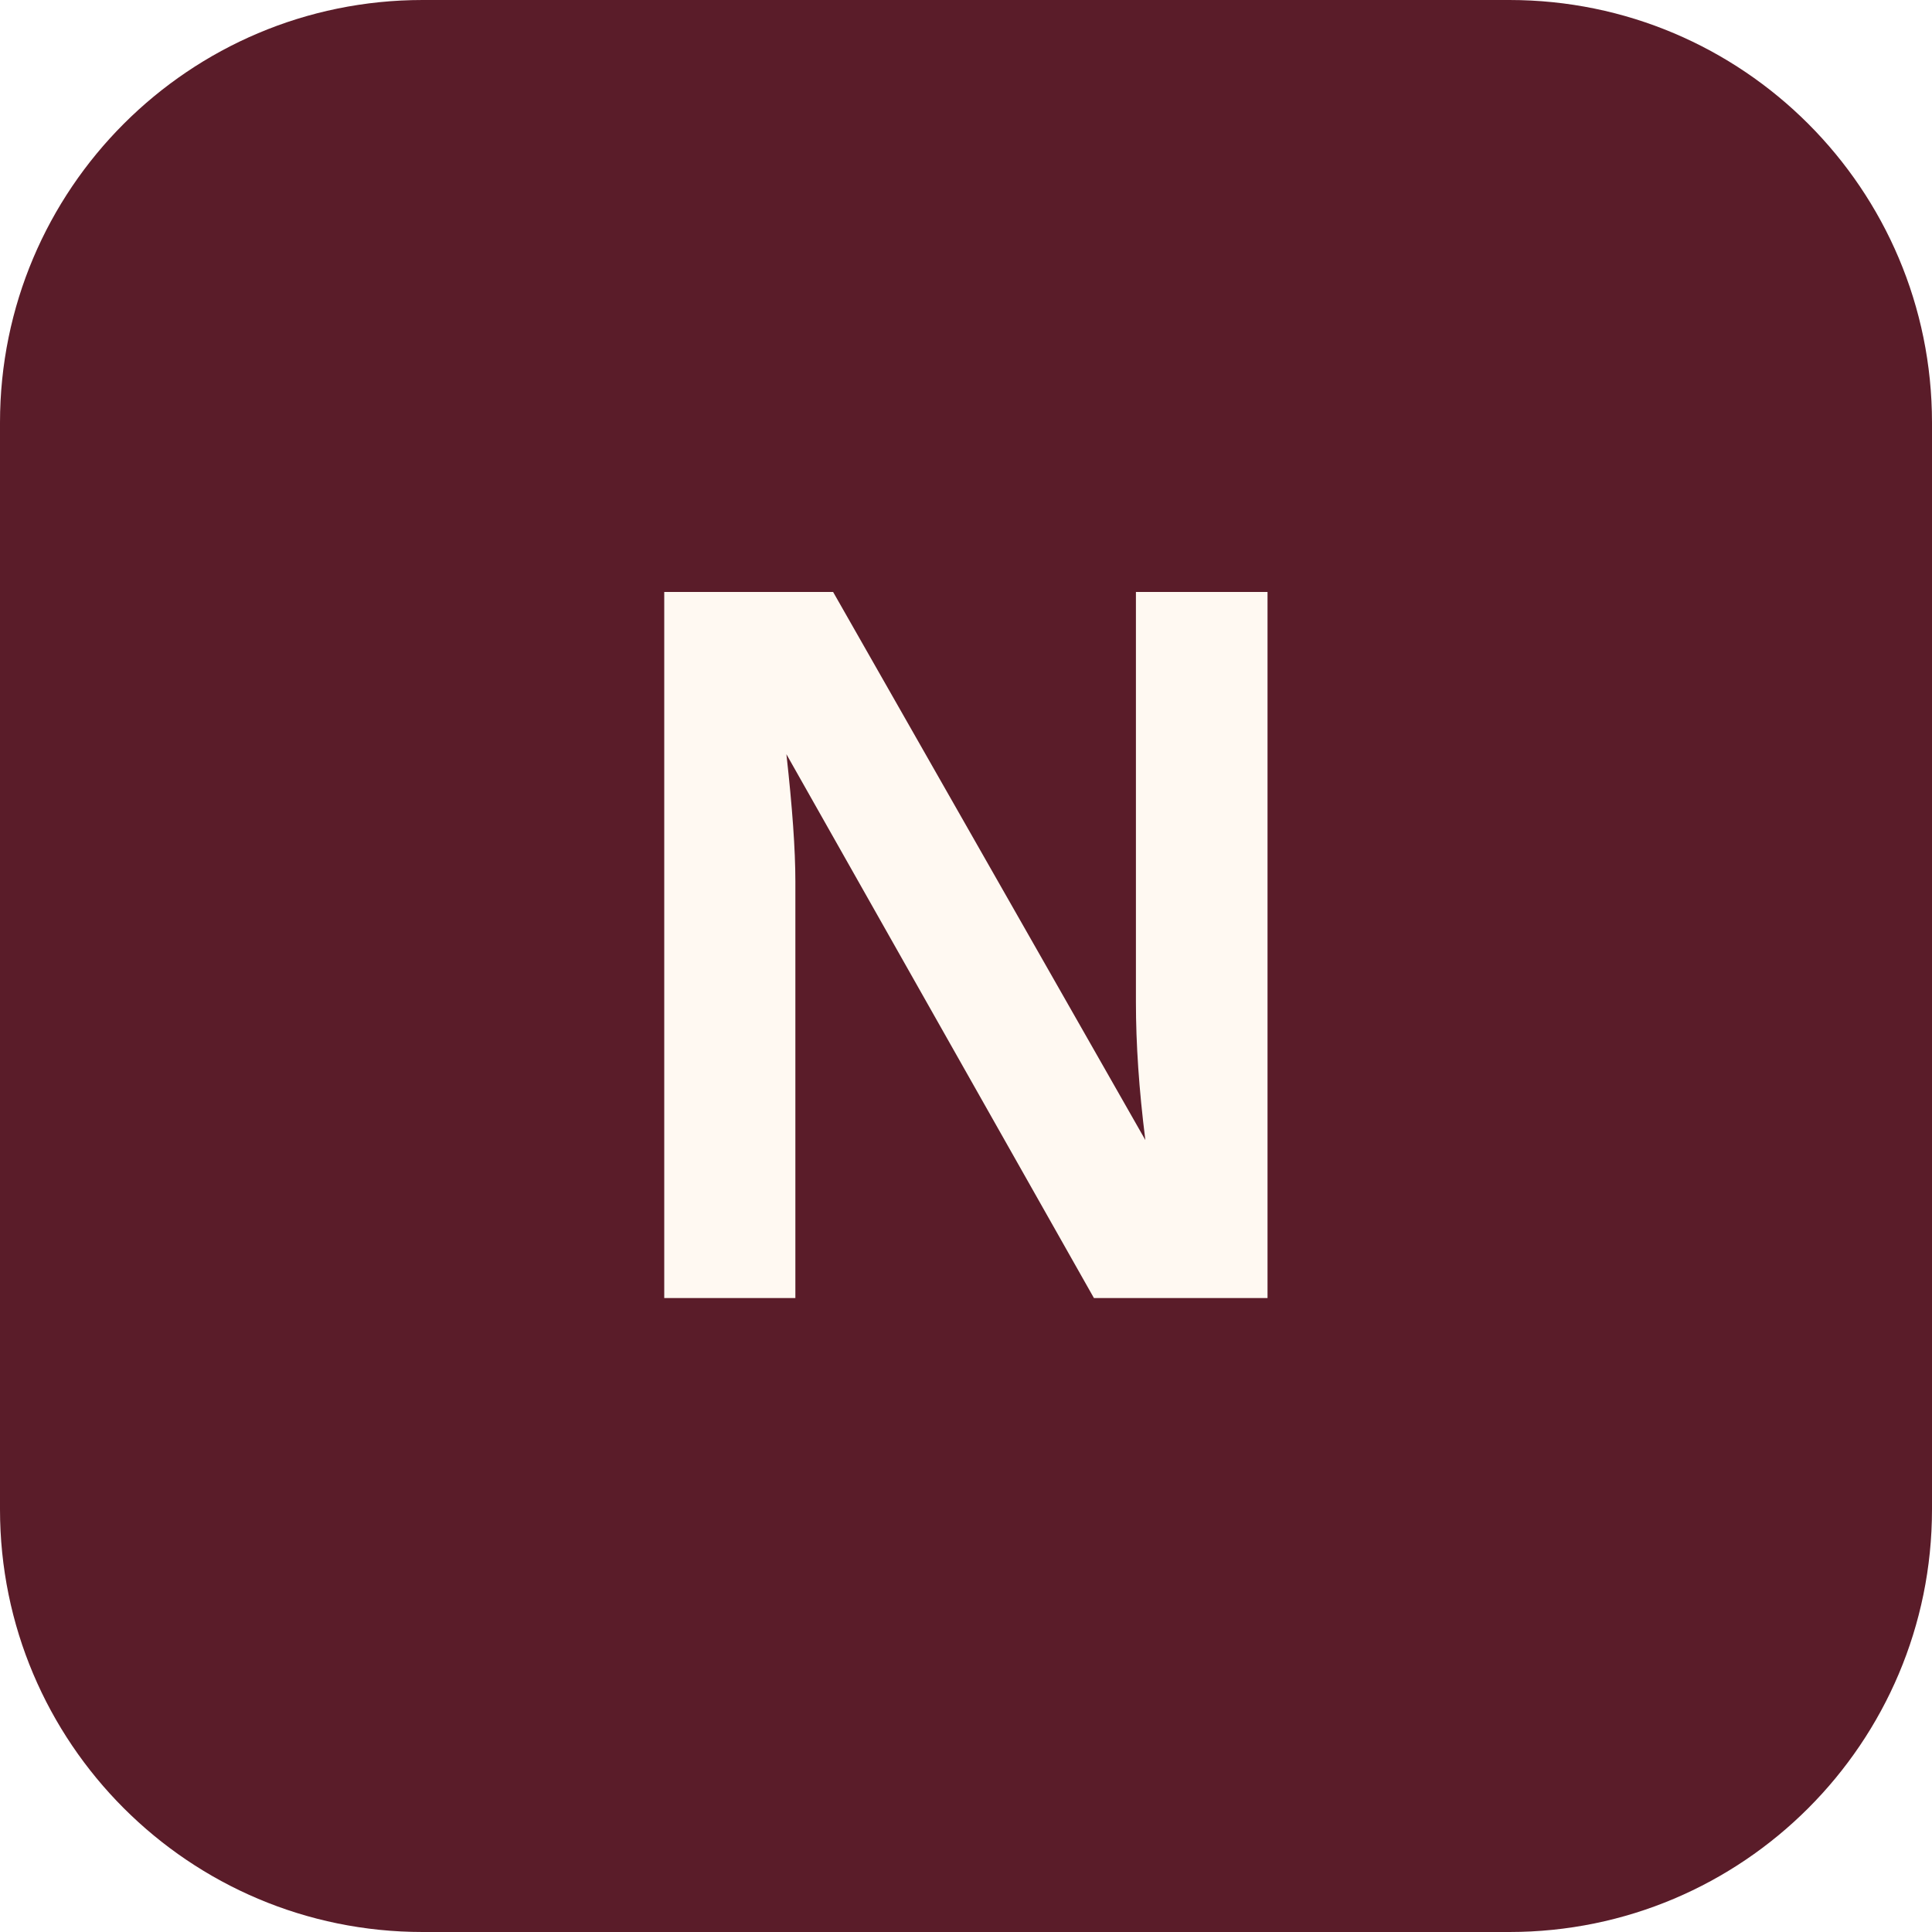
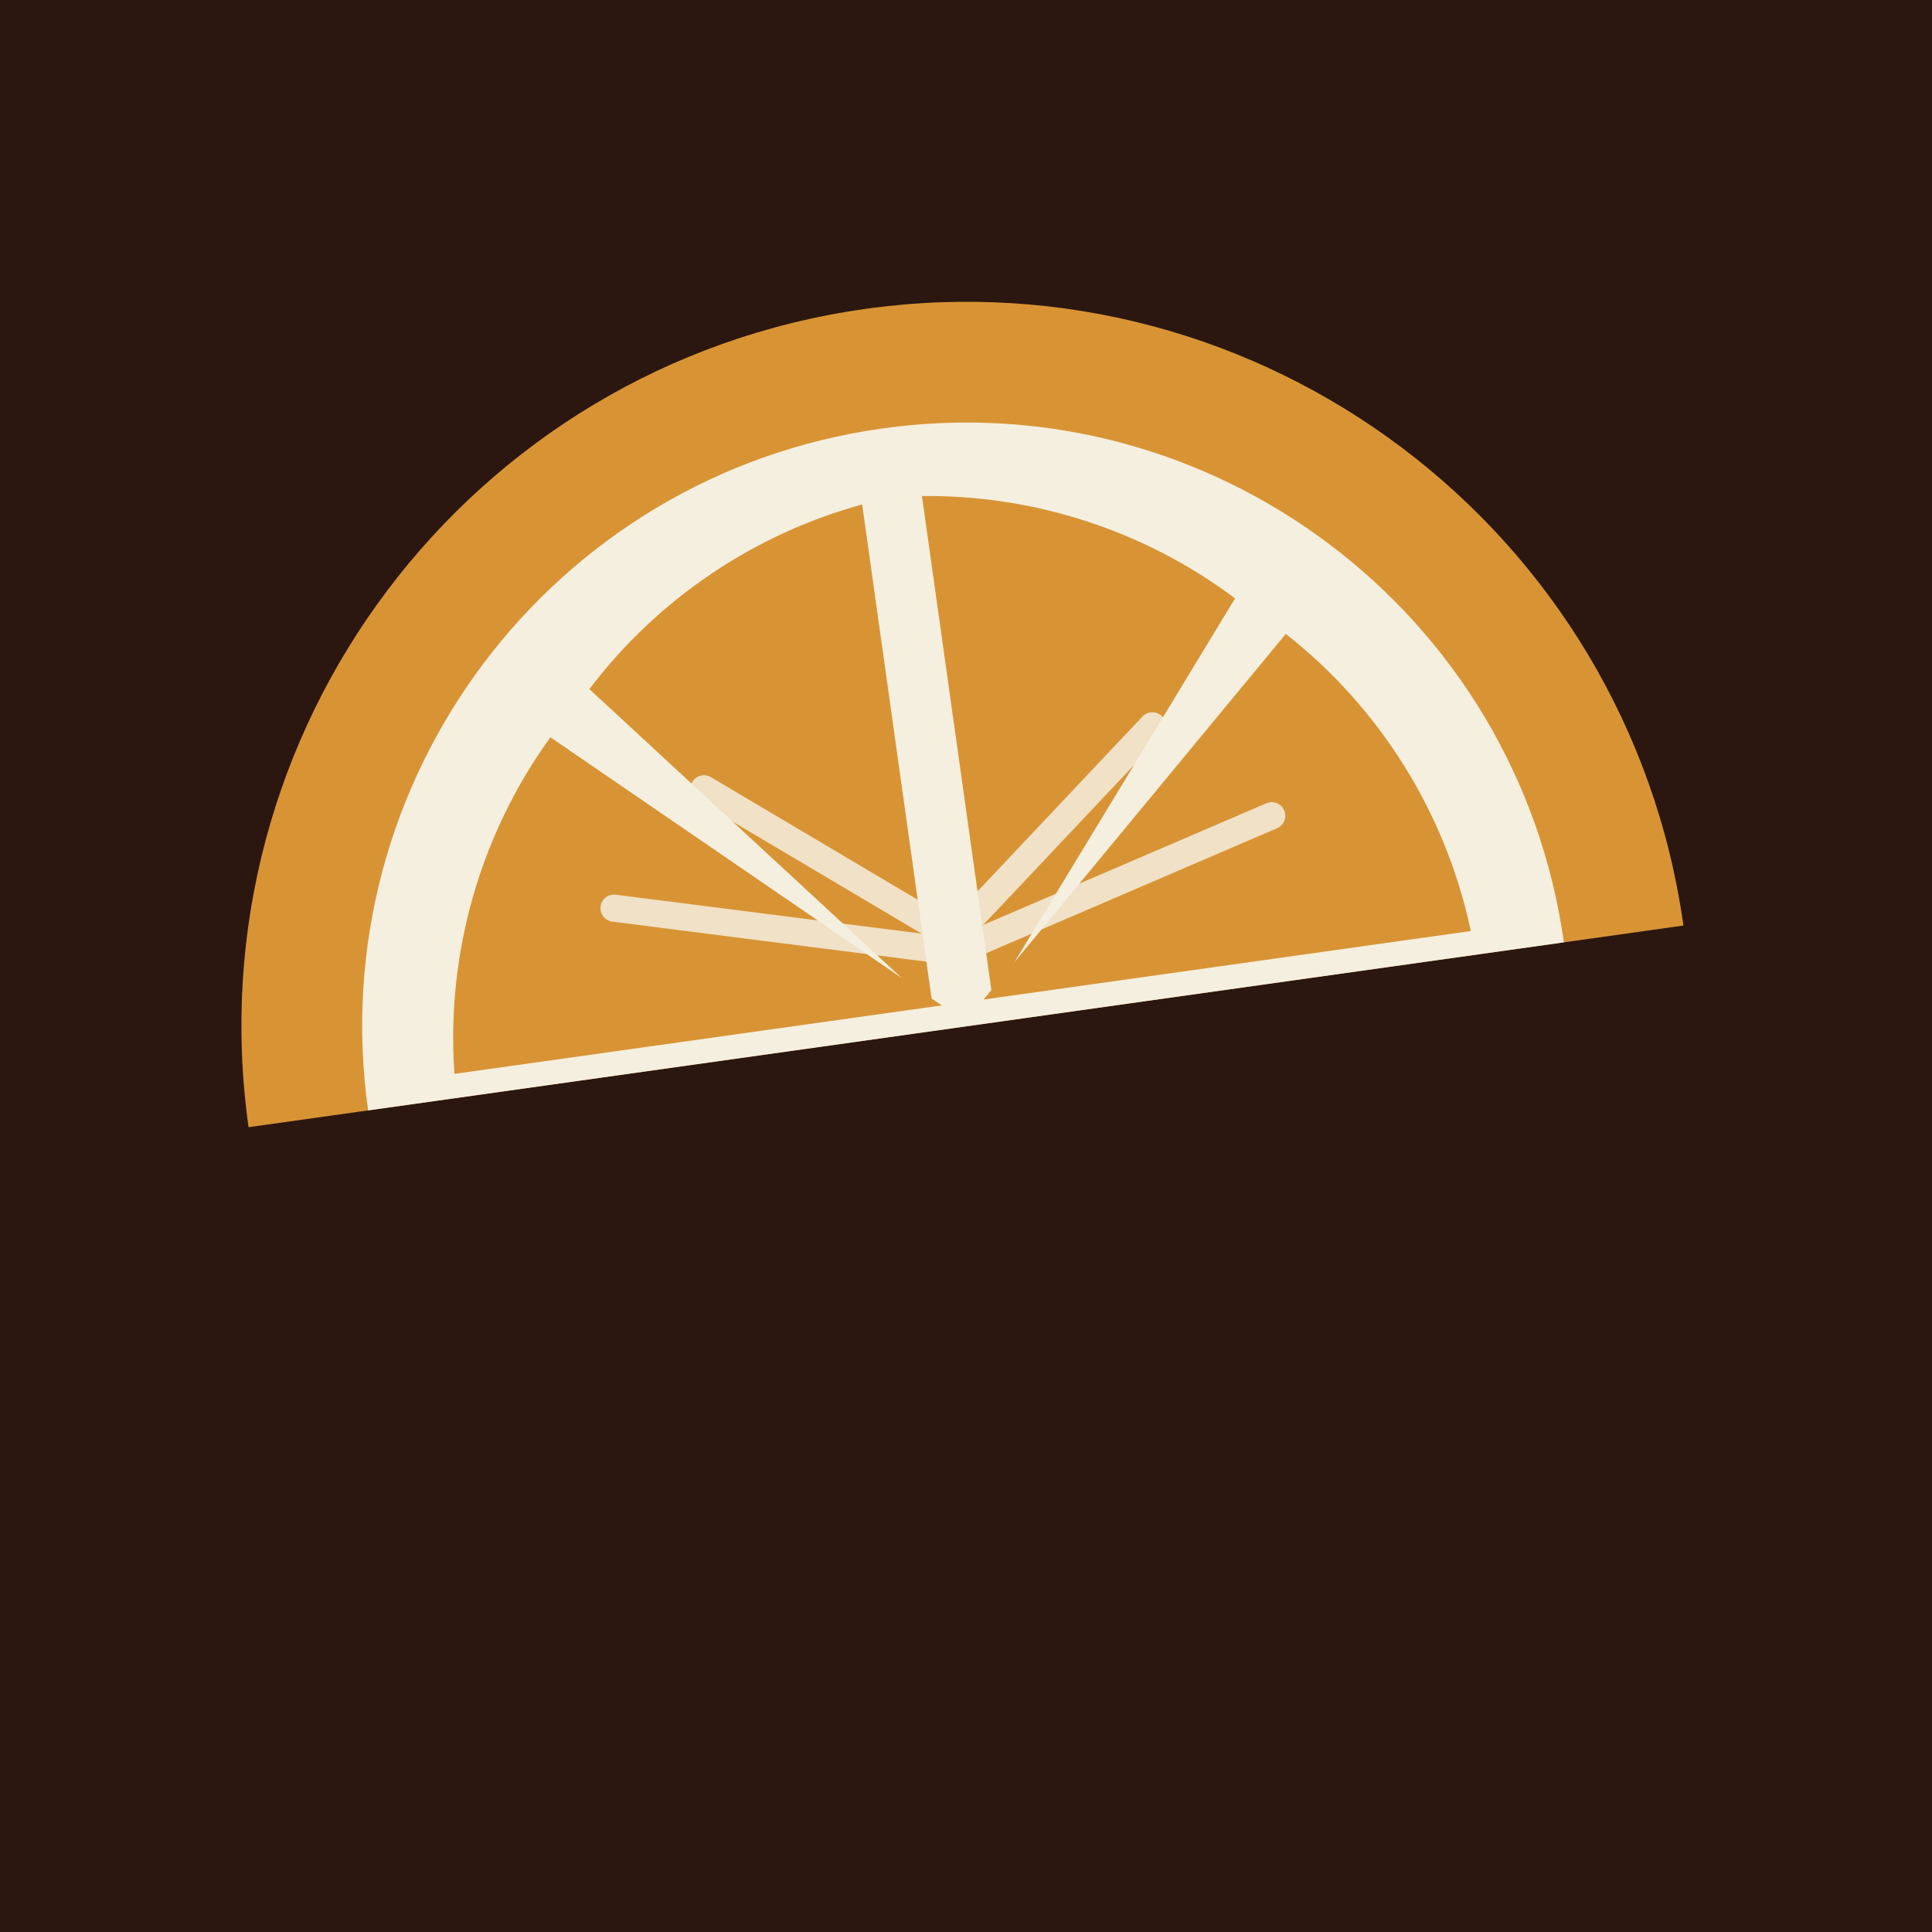
- <svg xmlns="http://www.w3.org/2000/svg" viewBox="0 0 64 64">
-   <rect width="64" height="64" rx="14" fill="#5A1C29" />
-   <text x="32" y="43" fill="#FFF9F2" font-family="Arial, Helvetica, sans-serif" font-size="34" font-weight="600" text-anchor="middle">N</text>
+ <svg xmlns="http://www.w3.org/2000/svg" viewBox="0 0 64 64" role="img" aria-label="Nascente">
+   <rect width="64" height="64" fill="#2B1710" />
+   <g transform="rotate(-8 32 34)">
+     <path d="M8 34a24 24 0 0 1 48 0Z" fill="#D89434" />
+     <path d="M12 34a20 20 0 0 1 40 0Z" fill="#F5EFE0" />
+     <g fill="#D89434">
+       <path d="M15 33.2a17 17 0 0 1 4.7-10.6l11.6 10.6Z" />
+       <path d="M21.2 21.2A17 17 0 0 1 31 16.4v16.8Z" />
+       <path d="M33 16.4a17 17 0 0 1 9.8 4.8L33 33.2Z" />
+       <path d="M44.3 22.6A17 17 0 0 1 49 33.2H32.7Z" />
+     </g>
+     <g stroke="#F5EFE0" stroke-width="0.9" stroke-linecap="round" opacity="0.85">
+       <path d="M32 31 24.5 25" />
+       <path d="M32 31v-8" />
+       <path d="M32 31 39.5 25" />
+       <path d="M32 31.5 21 28.5" />
+       <path d="M32 31.5 43 28.5" />
+     </g>
+   </g>
</svg>
